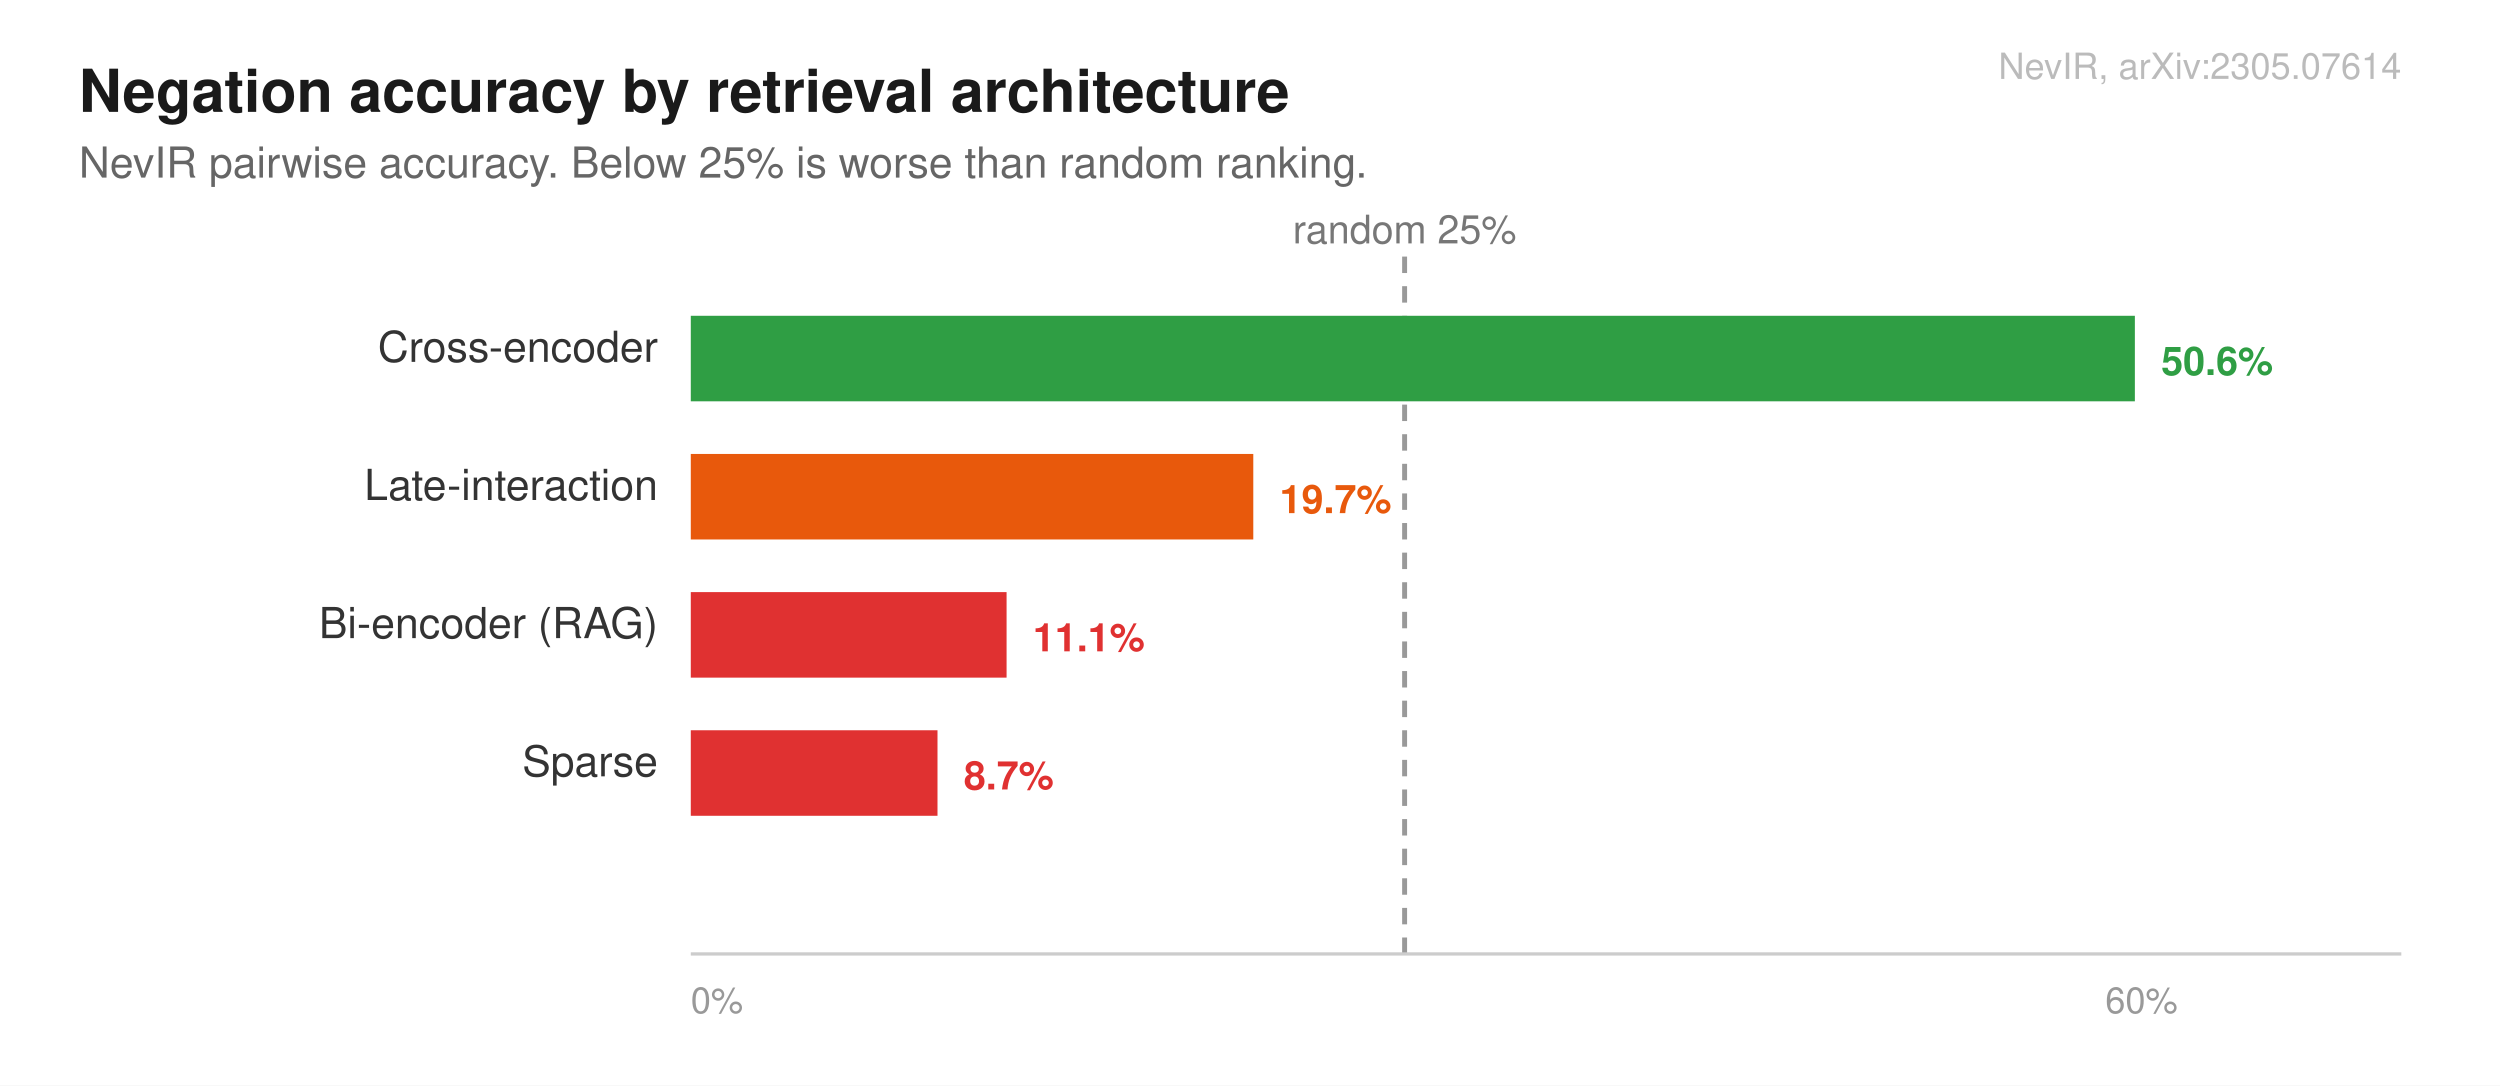
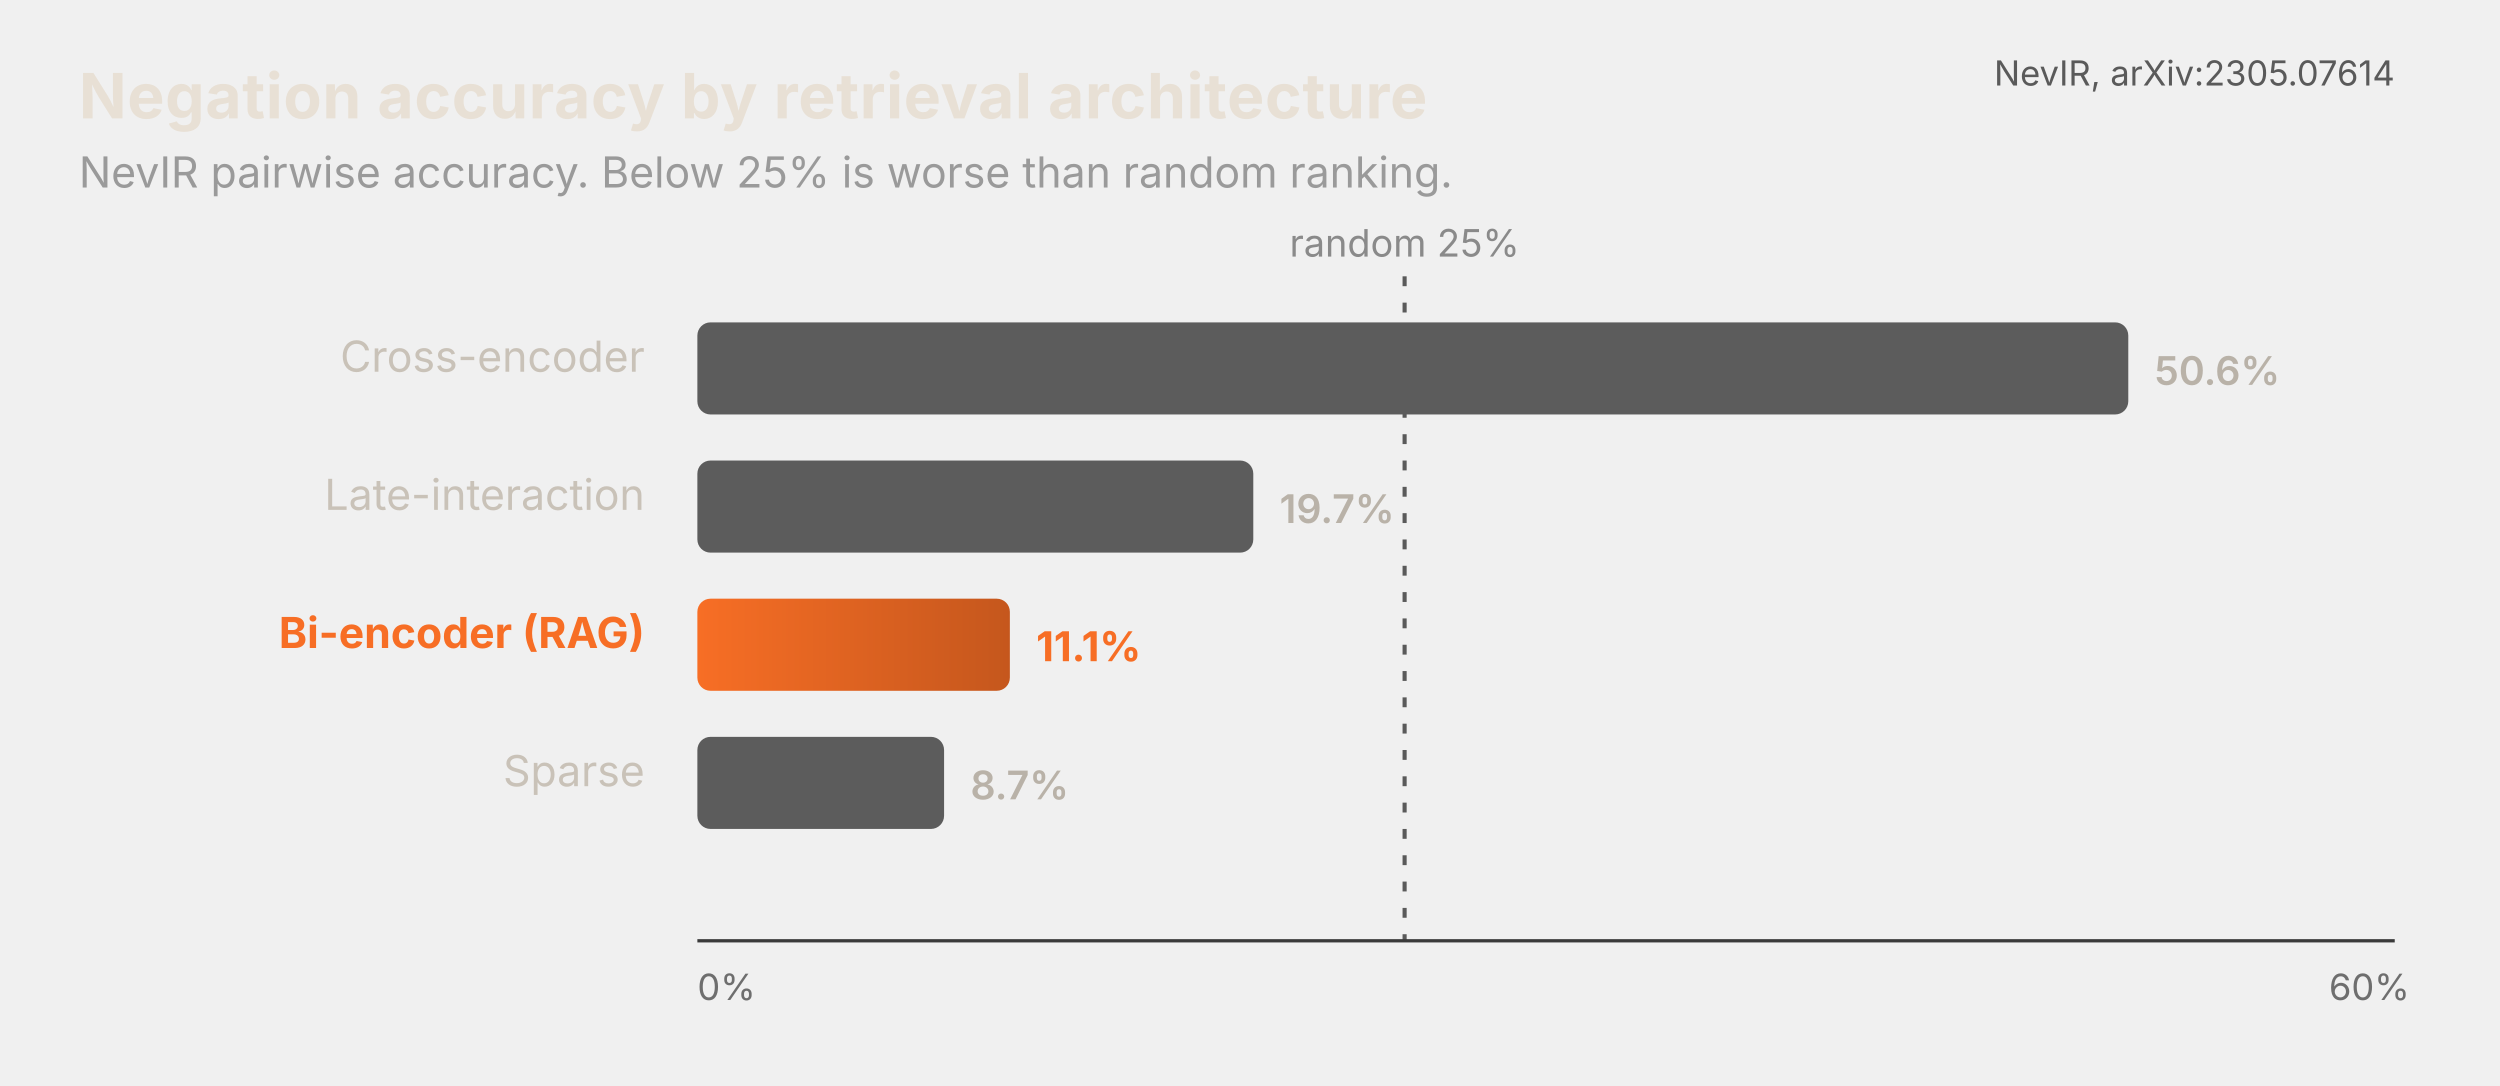
- <svg xmlns="http://www.w3.org/2000/svg" viewBox="0 0 760 330" font-family="-apple-system, Segoe UI, Helvetica, Arial, sans-serif">
-   <rect width="760" height="330" fill="#ffffff" />
-   <text x="24" y="34" font-size="18" font-weight="700" fill="#1a1a1a">Negation accuracy by retrieval architecture</text>
-   <text x="24" y="54" font-size="13" fill="#666">NevIR pairwise accuracy. Below 25% is worse than random ranking.</text>
-   <line x1="427" y1="78" x2="427" y2="290" stroke="#999" stroke-width="1.5" stroke-dasharray="5 4" />
-   <text x="427" y="74" font-size="12" fill="#777" text-anchor="middle">random 25%</text>
-   <text x="200" y="110" font-size="13" fill="#333" text-anchor="end">Cross-encoder</text>
-   <rect x="210" y="96" width="439" height="26" fill="#2f9e44" />
-   <text x="657" y="114" font-size="12" fill="#2f9e44" font-weight="700">50.6%</text>
-   <text x="200" y="152" font-size="13" fill="#333" text-anchor="end">Late-interaction</text>
-   <rect x="210" y="138" width="171" height="26" fill="#e8590c" />
-   <text x="389" y="156" font-size="12" fill="#e8590c" font-weight="700">19.7%</text>
-   <text x="200" y="194" font-size="13" fill="#333" text-anchor="end">Bi-encoder (RAG)</text>
-   <rect x="210" y="180" width="96" height="26" fill="#e03131" />
-   <text x="314" y="198" font-size="12" fill="#e03131" font-weight="700">11.1%</text>
-   <text x="200" y="236" font-size="13" fill="#333" text-anchor="end">Sparse</text>
-   <rect x="210" y="222" width="75" height="26" fill="#e03131" />
-   <text x="293" y="240" font-size="12" fill="#e03131" font-weight="700">8.7%</text>
-   <line x1="210" y1="290" x2="730" y2="290" stroke="#ccc" stroke-width="1" />
-   <text x="210" y="308" font-size="11" fill="#999">0%</text>
-   <text x="640" y="308" font-size="11" fill="#999">60%</text>
-   <text x="730" y="24" font-size="11" fill="#bbb" text-anchor="end">NevIR, arXiv:2305.07614</text>
+ <svg xmlns="http://www.w3.org/2000/svg" viewBox="0 0 760 330" width="760" height="330" font-family="ui-sans-serif, system-ui, -apple-system, Segoe UI, sans-serif">
+   <defs>
+     <linearGradient id="sig" x1="0" y1="0" x2="1" y2="0">
+       <stop offset="0" stop-color="#F76E25" />
+       <stop offset="1" stop-color="#C5571D" />
+     </linearGradient>
+   </defs>
+   <text x="24" y="36" font-size="19" font-weight="650" fill="#E8E0D5" letter-spacing="0.2">Negation accuracy by retrieval architecture</text>
+   <text x="24" y="57" font-size="13" fill="#9A9A9A">NevIR pairwise accuracy. Below 25% is worse than random ranking.</text>
+   <line x1="427" y1="84" x2="427" y2="286" stroke="#5A5A5A" stroke-width="1.25" stroke-dasharray="3 5" />
+   <text x="427" y="78" font-size="11.5" fill="#8A8A8A" text-anchor="middle">random 25%</text>
+   <text x="196" y="113" font-size="13" fill="#C9C2B8" text-anchor="end">Cross-encoder</text>
+   <rect x="212" y="98" width="435" height="28" rx="4" fill="#5C5C5C" />
+   <text x="655" y="117" font-size="12" fill="#B9B2A8" font-weight="600">50.6%</text>
+   <text x="196" y="155" font-size="13" fill="#C9C2B8" text-anchor="end">Late-interaction</text>
+   <rect x="212" y="140" width="169" height="28" rx="4" fill="#5C5C5C" />
+   <text x="389" y="159" font-size="12" fill="#B9B2A8" font-weight="600">19.7%</text>
+   <text x="196" y="197" font-size="13" fill="#F76E25" text-anchor="end" font-weight="650">Bi-encoder (RAG)</text>
+   <rect x="212" y="182" width="95" height="28" rx="4" fill="url(#sig)" />
+   <text x="315" y="201" font-size="12.5" fill="#F76E25" font-weight="700">11.1%</text>
+   <text x="196" y="239" font-size="13" fill="#C9C2B8" text-anchor="end">Sparse</text>
+   <rect x="212" y="224" width="75" height="28" rx="4" fill="#5C5C5C" />
+   <text x="295" y="243" font-size="12" fill="#B9B2A8" font-weight="600">8.7%</text>
+   <line x1="212" y1="286" x2="728" y2="286" stroke="#3A3A3A" stroke-width="1" />
+   <text x="212" y="304" font-size="11" fill="#6E6E6E">0%</text>
+   <text x="708" y="304" font-size="11" fill="#6E6E6E">60%</text>
+   <text x="728" y="26" font-size="10.5" fill="#5A5A5A" text-anchor="end">NevIR, arXiv:2305.07614</text>
</svg>
